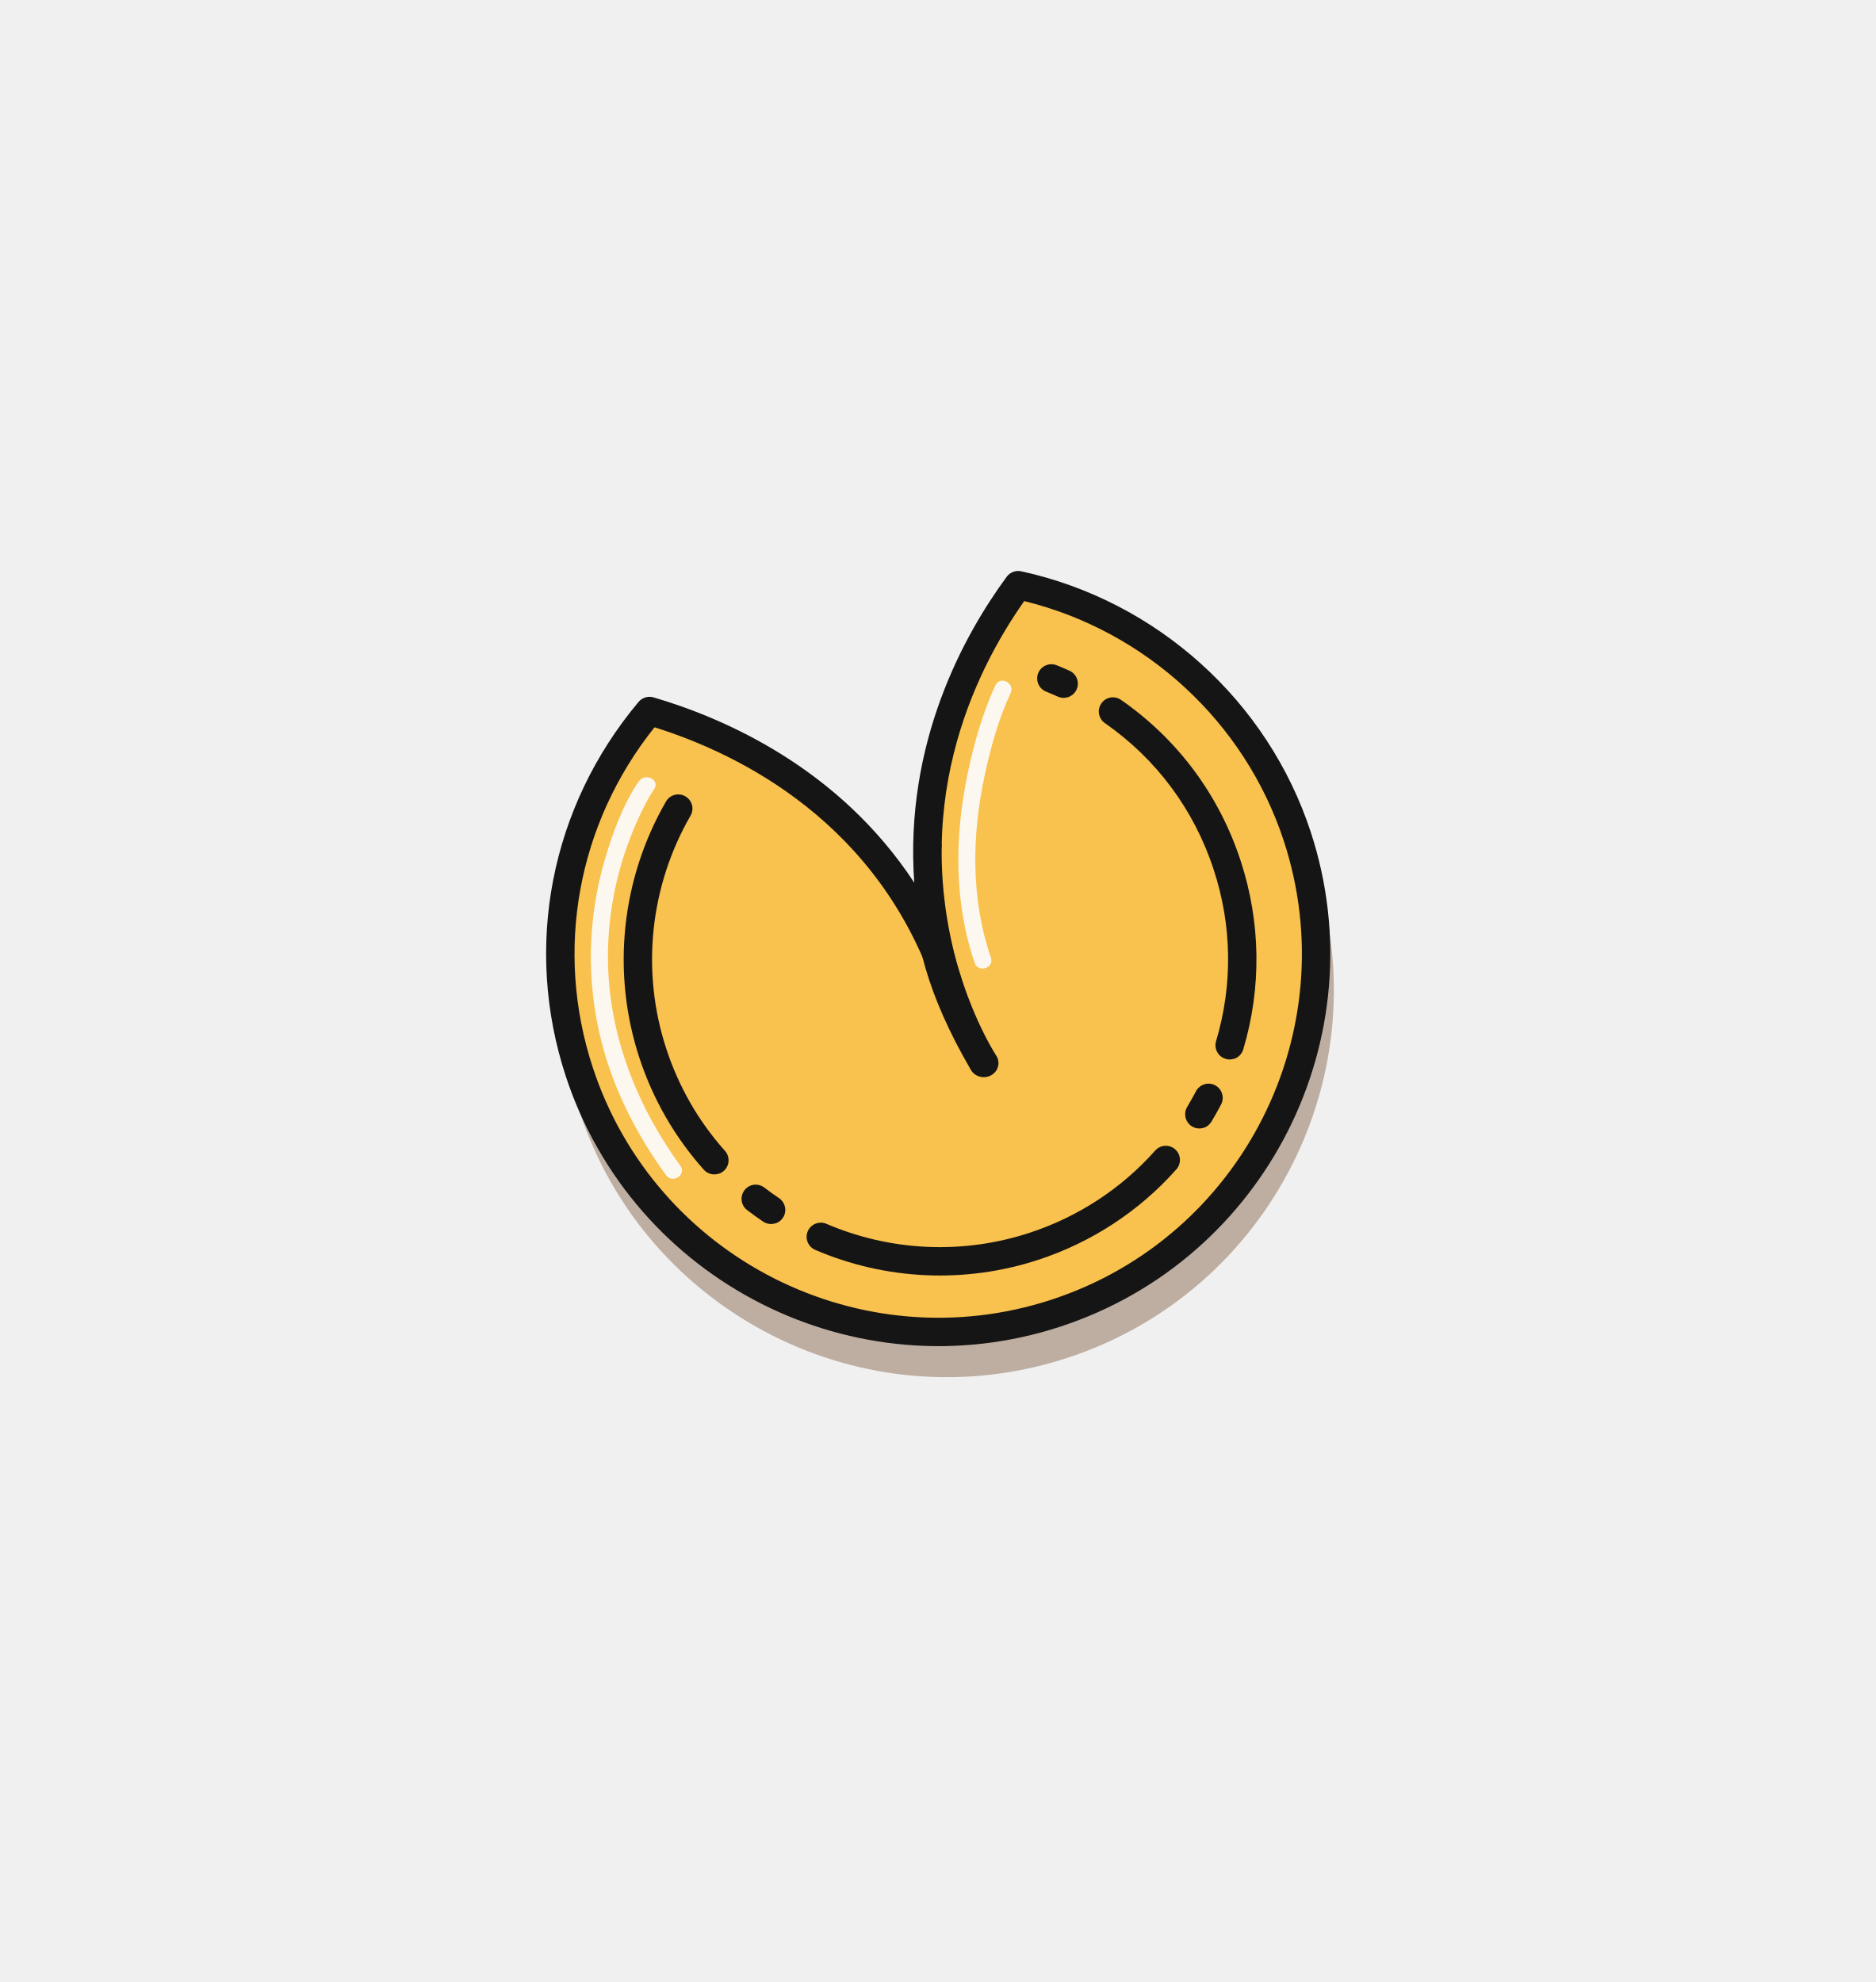
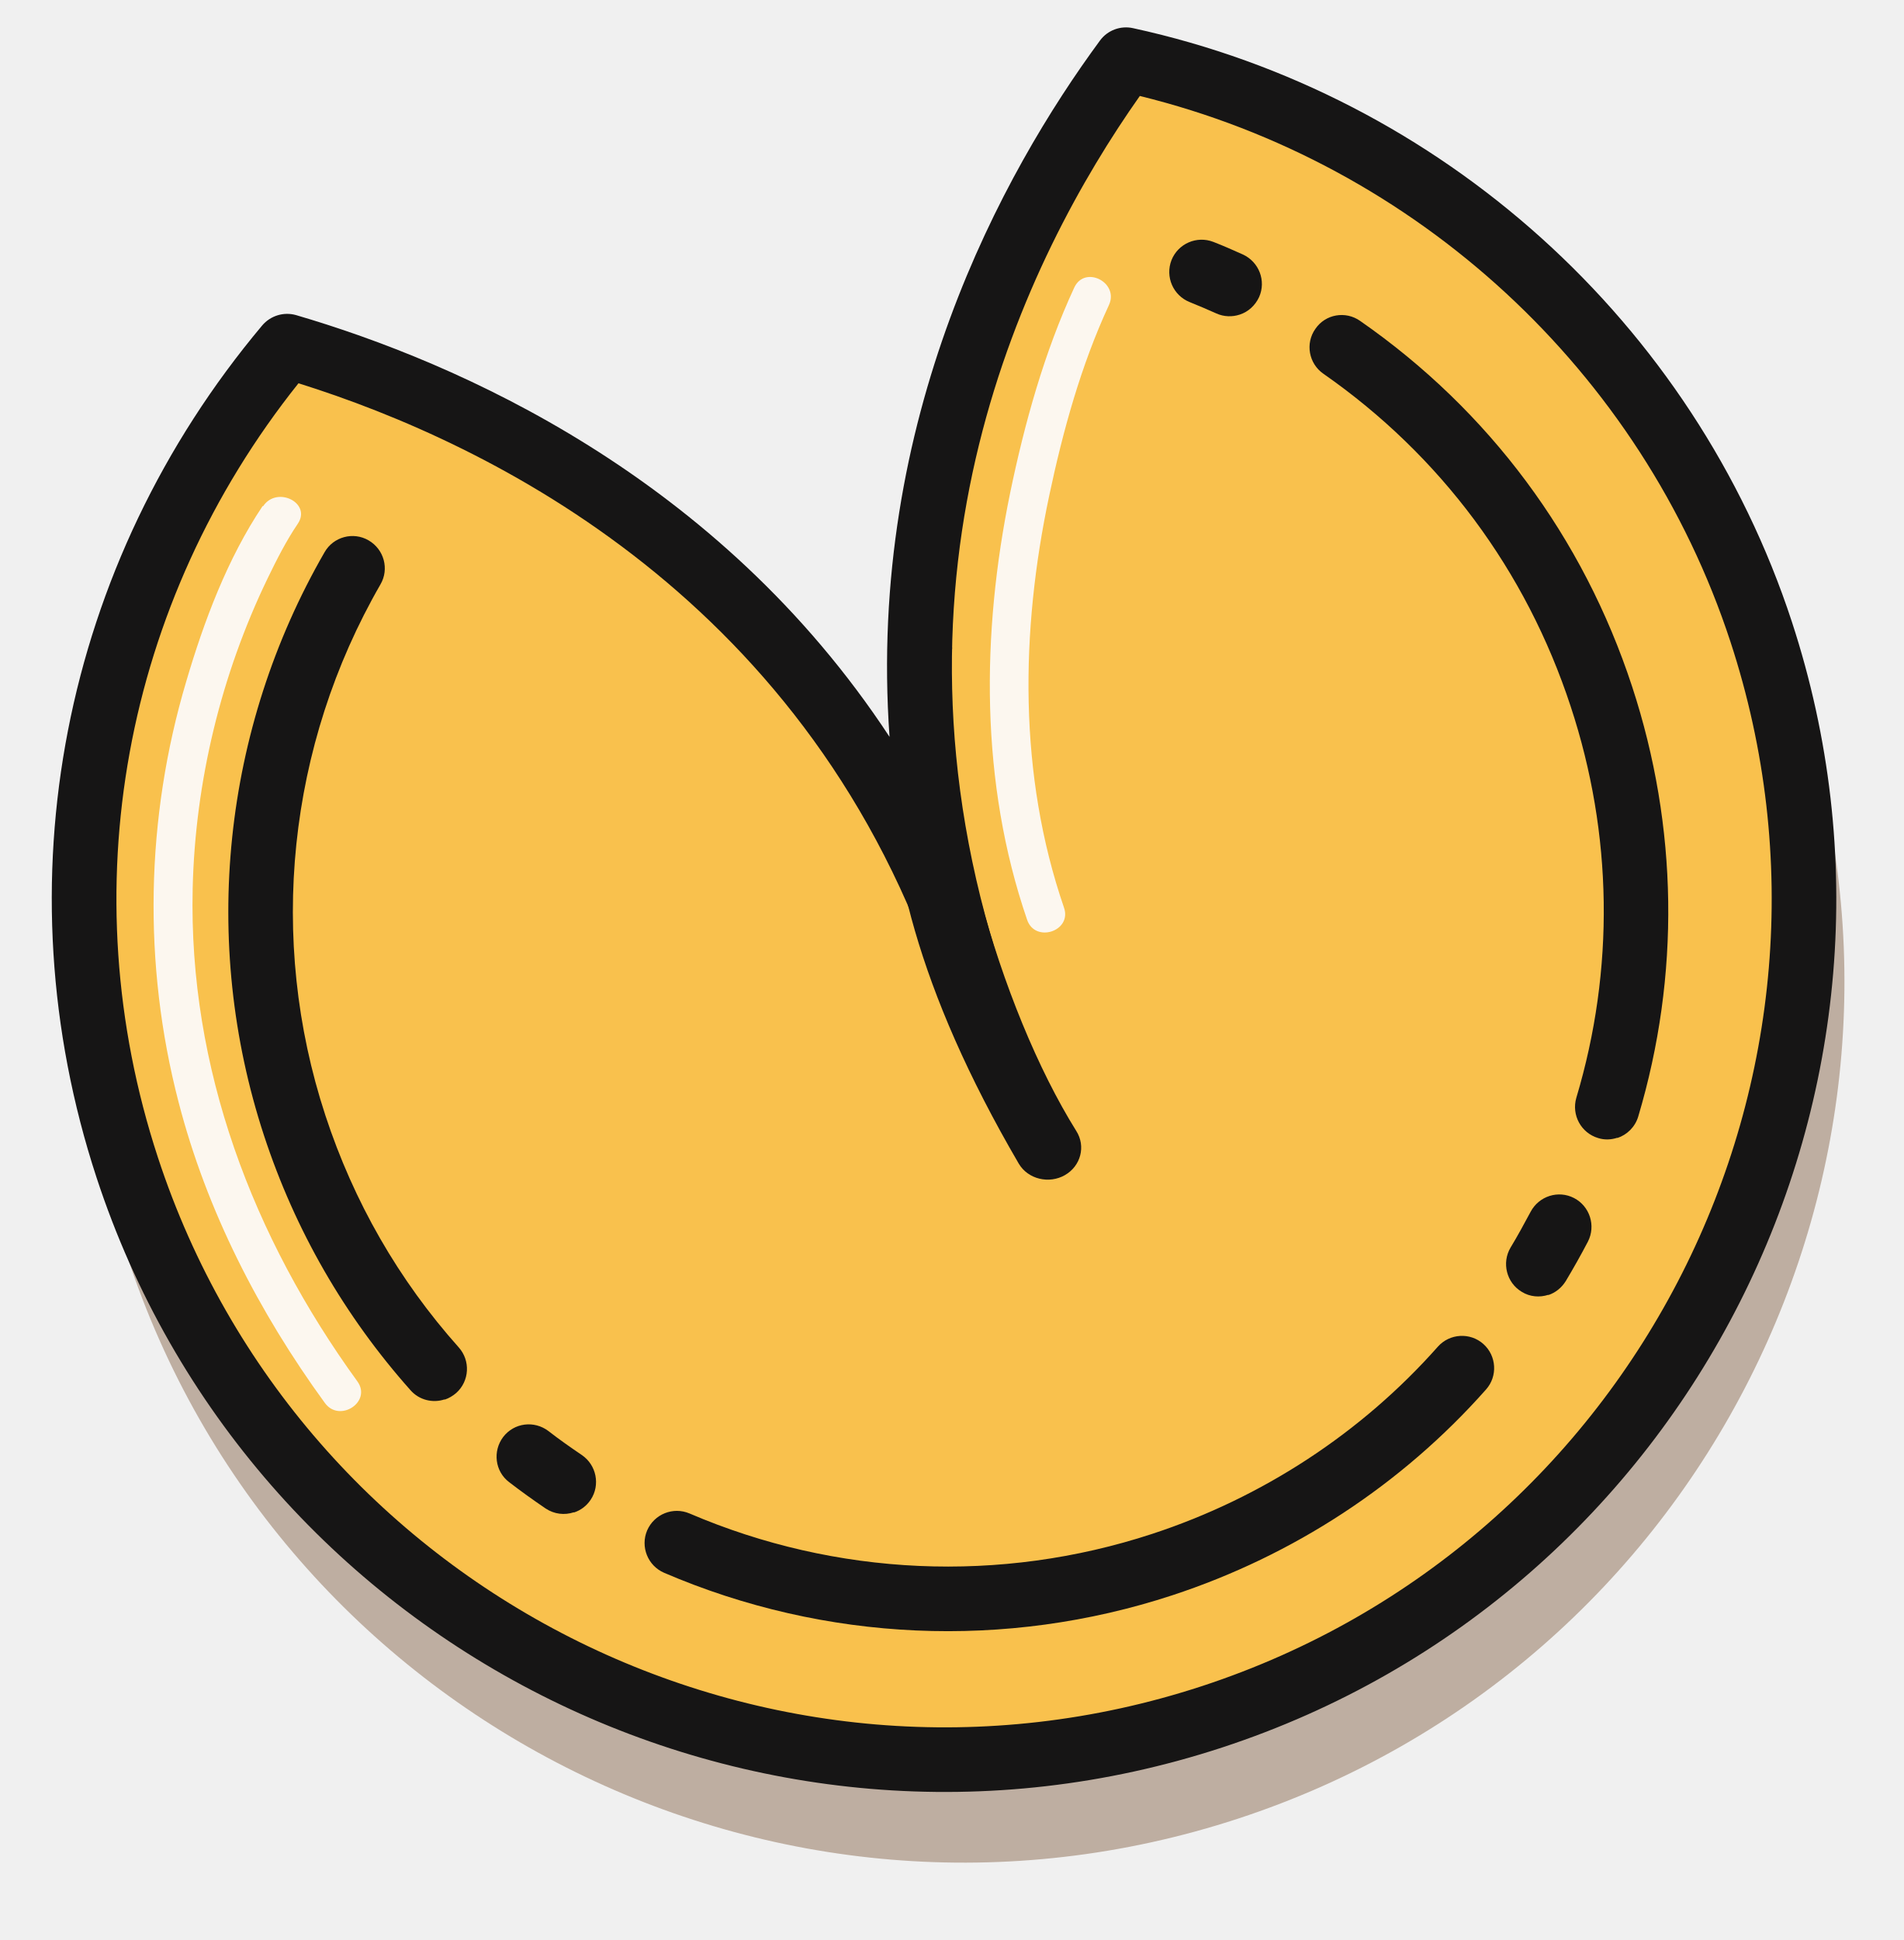
- <svg xmlns="http://www.w3.org/2000/svg" width="386" height="408" viewBox="0 0 386 408" fill="none">
-   <path d="M211.75 126.051C200.665 141.172 184.438 171.951 197.377 211.408C184.817 173.105 153.231 158.222 134.011 152.58C116.87 172.993 110.311 201.47 119.22 228.64C132.93 270.451 177.933 293.217 219.711 279.517C261.489 265.818 284.265 220.802 270.562 179.013C261.438 151.19 238.428 131.854 211.728 126.058L211.75 126.051Z" fill="#A48B78" fill-opacity="0.66" />
-   <path d="M209.874 120.367C199.052 135.13 183.21 165.181 195.842 203.705C183.579 166.308 152.741 151.777 133.976 146.268C117.241 166.198 110.836 194.001 119.534 220.528C132.92 261.349 176.858 283.577 217.647 270.202C258.436 256.826 280.674 212.876 267.295 172.076C258.387 144.911 235.921 126.033 209.853 120.374L209.874 120.367Z" fill="#F9C14D" />
-   <mask id="mask0_44_1532" style="mask-type:luminance" maskUnits="userSpaceOnUse" x="-19" y="0" width="405" height="408">
-     <path d="M285.07 0.741L-19 100.449L81.55 407.088L385.62 307.381L285.07 0.741Z" fill="white" />
+ <svg xmlns="http://www.w3.org/2000/svg" fill="none" viewBox="107.721 115.056 172.19 175.44" style="max-height: 500px" width="172.19" height="175.44">
+   <path fill-opacity="0.66" fill="#A48B78" d="M211.75 126.051C200.665 141.172 184.438 171.951 197.377 211.408C184.817 173.105 153.231 158.222 134.011 152.58C116.87 172.993 110.311 201.47 119.22 228.64C132.93 270.451 177.933 293.217 219.711 279.517C261.489 265.818 284.265 220.802 270.562 179.013C261.438 151.19 238.428 131.854 211.728 126.058L211.75 126.051Z" />
+   <path fill="#F9C14D" d="M209.874 120.367C199.052 135.13 183.21 165.181 195.842 203.705C183.579 166.308 152.741 151.777 133.976 146.268C117.241 166.198 110.836 194.001 119.534 220.528C132.92 261.349 176.858 283.577 217.647 270.202C258.436 256.826 280.674 212.876 267.295 172.076C258.387 144.911 235.921 126.033 209.853 120.374L209.874 120.367Z" />
+   <mask height="408" width="405" y="0" x="-19" maskUnits="userSpaceOnUse" style="mask-type:luminance" id="mask0_44_1532">
+     <path fill="white" d="M285.07 0.741L-19 100.449L81.55 407.088L385.62 307.381L285.07 0.741Z" />
  </mask>
  <g mask="url(#mask0_44_1532)">
-     <path d="M218.263 273.086C175.985 286.949 130.318 263.828 116.451 221.539C107.711 194.885 113.313 166.072 131.437 144.486C132.184 143.605 133.382 143.235 134.499 143.552C149.065 147.823 172.656 158.063 188.177 181.693C186.135 152.913 198.416 130.674 207.214 118.719C207.898 117.788 209.075 117.355 210.192 117.601C238.091 123.672 260.924 144.244 269.783 171.26C283.65 213.549 260.541 259.223 218.263 273.086ZM134.71 149.727C118.866 169.576 114.091 195.596 122.001 219.719C134.864 258.945 177.227 280.393 216.443 267.534C255.658 254.675 277.095 212.306 264.232 173.08C256.211 148.617 235.839 129.876 210.814 123.735C200.509 138.351 186.5 166.811 198.33 202.889C198.832 204.42 198.004 206.059 196.472 206.561C194.941 207.063 193.303 206.233 192.801 204.702C181.229 169.411 152.215 155.201 134.731 149.72L134.71 149.727Z" fill="#161515" />
-     <path d="M213.75 259.323C198.672 264.267 182.347 263.542 167.79 257.289C166.307 256.645 165.629 254.935 166.252 253.459C166.896 251.975 168.605 251.297 170.081 251.921C183.346 257.607 198.191 258.276 211.93 253.771C221.904 250.5 230.864 244.641 237.774 236.838C238.841 235.64 240.689 235.529 241.887 236.597C243.085 237.665 243.197 239.513 242.129 240.711C234.515 249.31 224.702 255.731 213.729 259.33L213.75 259.323ZM247.755 232.152C246.989 232.403 246.097 232.342 245.357 231.878C243.98 231.057 243.529 229.25 244.35 227.873C244.992 226.815 245.577 225.727 246.163 224.64C246.92 223.214 248.671 222.663 250.09 223.399C251.509 224.136 252.088 225.901 251.338 227.349C250.716 228.542 250.045 229.728 249.346 230.9C248.961 231.521 248.4 231.964 247.762 232.173L247.755 232.152ZM159.614 251.819C158.784 252.091 157.857 251.994 157.074 251.474C155.953 250.711 154.845 249.919 153.773 249.093C152.49 248.124 152.265 246.289 153.234 245.005C154.224 243.715 156.037 243.497 157.32 244.466C158.301 245.229 159.309 245.935 160.339 246.634C161.673 247.539 162.032 249.353 161.148 250.68C160.77 251.251 160.237 251.638 159.642 251.833L159.614 251.819ZM254.002 217.947C253.449 218.128 252.847 218.16 252.267 217.973C250.727 217.513 249.843 215.894 250.296 214.332C253.77 202.732 253.596 190.492 249.787 178.948C245.748 166.631 238.006 156.236 227.41 148.849C226.098 147.936 225.76 146.115 226.694 144.796C227.599 143.463 229.427 143.146 230.746 144.08C242.399 152.18 250.908 163.62 255.344 177.149C259.502 189.827 259.699 203.286 255.894 216.031C255.613 216.971 254.881 217.682 254.009 217.968L254.002 217.947ZM147.928 241.609C146.865 241.958 145.641 241.676 144.853 240.78C138.883 234.068 134.412 226.322 131.594 217.728C125.853 200.221 127.843 181.004 137.078 164.994C137.87 163.603 139.663 163.11 141.061 163.924C142.458 164.738 142.945 166.51 142.132 167.907C133.724 182.491 131.92 199.975 137.145 215.908C139.712 223.736 143.776 230.814 149.21 236.901C150.287 238.103 150.187 239.95 148.985 241.027C148.673 241.294 148.318 241.505 147.956 241.624L147.928 241.609ZM219.842 143.509C219.182 143.725 218.425 143.715 217.733 143.4C216.935 143.049 216.137 142.698 215.325 142.375C213.834 141.78 213.092 140.092 213.68 138.58C214.274 137.089 215.962 136.347 217.474 136.935C218.364 137.279 219.247 137.673 220.13 138.067C221.599 138.739 222.256 140.456 221.605 141.918C221.247 142.695 220.607 143.258 219.863 143.502L219.842 143.509ZM193.842 173.615C192.457 186.485 198.123 206.208 205.069 217.335C205.948 218.72 205.472 220.502 204.045 221.323C202.619 222.144 200.71 221.71 199.867 220.29C190.573 204.372 188.039 192.552 188.059 182.697" fill="#161515" />
+     <path fill="#161515" d="M218.263 273.086C175.985 286.949 130.318 263.828 116.451 221.539C107.711 194.885 113.313 166.072 131.437 144.486C132.184 143.605 133.382 143.235 134.499 143.552C149.065 147.823 172.656 158.063 188.177 181.693C186.135 152.913 198.416 130.674 207.214 118.719C207.898 117.788 209.075 117.355 210.192 117.601C238.091 123.672 260.924 144.244 269.783 171.26C283.65 213.549 260.541 259.223 218.263 273.086ZM134.71 149.727C118.866 169.576 114.091 195.596 122.001 219.719C134.864 258.945 177.227 280.393 216.443 267.534C255.658 254.675 277.095 212.306 264.232 173.08C256.211 148.617 235.839 129.876 210.814 123.735C200.509 138.351 186.5 166.811 198.33 202.889C198.832 204.42 198.004 206.059 196.472 206.561C194.941 207.063 193.303 206.233 192.801 204.702C181.229 169.411 152.215 155.201 134.731 149.72L134.71 149.727Z" />
+     <path fill="#161515" d="M213.75 259.323C198.672 264.267 182.347 263.542 167.79 257.289C166.307 256.645 165.629 254.935 166.252 253.459C166.896 251.975 168.605 251.297 170.081 251.921C183.346 257.607 198.191 258.276 211.93 253.771C221.904 250.5 230.864 244.641 237.774 236.838C238.841 235.64 240.689 235.529 241.887 236.597C243.085 237.665 243.197 239.513 242.129 240.711C234.515 249.31 224.702 255.731 213.729 259.33L213.75 259.323ZM247.755 232.152C246.989 232.403 246.097 232.342 245.357 231.878C243.98 231.057 243.529 229.25 244.35 227.873C244.992 226.815 245.577 225.727 246.163 224.64C246.92 223.214 248.671 222.663 250.09 223.399C251.509 224.136 252.088 225.901 251.338 227.349C250.716 228.542 250.045 229.728 249.346 230.9C248.961 231.521 248.4 231.964 247.762 232.173L247.755 232.152ZM159.614 251.819C158.784 252.091 157.857 251.994 157.074 251.474C155.953 250.711 154.845 249.919 153.773 249.093C152.49 248.124 152.265 246.289 153.234 245.005C154.224 243.715 156.037 243.497 157.32 244.466C158.301 245.229 159.309 245.935 160.339 246.634C161.673 247.539 162.032 249.353 161.148 250.68C160.77 251.251 160.237 251.638 159.642 251.833L159.614 251.819ZM254.002 217.947C253.449 218.128 252.847 218.16 252.267 217.973C250.727 217.513 249.843 215.894 250.296 214.332C253.77 202.732 253.596 190.492 249.787 178.948C245.748 166.631 238.006 156.236 227.41 148.849C226.098 147.936 225.76 146.115 226.694 144.796C227.599 143.463 229.427 143.146 230.746 144.08C242.399 152.18 250.908 163.62 255.344 177.149C259.502 189.827 259.699 203.286 255.894 216.031C255.613 216.971 254.881 217.682 254.009 217.968L254.002 217.947ZM147.928 241.609C146.865 241.958 145.641 241.676 144.853 240.78C138.883 234.068 134.412 226.322 131.594 217.728C125.853 200.221 127.843 181.004 137.078 164.994C137.87 163.603 139.663 163.11 141.061 163.924C142.458 164.738 142.945 166.51 142.132 167.907C133.724 182.491 131.92 199.975 137.145 215.908C139.712 223.736 143.776 230.814 149.21 236.901C150.287 238.103 150.187 239.95 148.985 241.027C148.673 241.294 148.318 241.505 147.956 241.624L147.928 241.609ZM219.842 143.509C219.182 143.725 218.425 143.715 217.733 143.4C216.935 143.049 216.137 142.698 215.325 142.375C213.834 141.78 213.092 140.092 213.68 138.58C214.274 137.089 215.962 136.347 217.474 136.935C218.364 137.279 219.247 137.673 220.13 138.067C221.599 138.739 222.256 140.456 221.605 141.918C221.247 142.695 220.607 143.258 219.863 143.502L219.842 143.509ZM193.842 173.615C192.457 186.485 198.123 206.208 205.069 217.335C205.948 218.72 205.472 220.502 204.045 221.323C202.619 222.144 200.71 221.71 199.867 220.29C190.573 204.372 188.039 192.552 188.059 182.697" />
  </g>
-   <path d="M204.884 141.063C202.166 146.926 200.387 153.352 199.083 159.646C196.474 172.375 196.36 185.818 200.618 198.228C201.343 200.369 204.703 199.268 203.956 197.133C199.831 185.127 200.014 172.18 202.621 159.876C203.859 154.027 205.494 148.096 208.019 142.65C208.97 140.595 205.835 139.008 204.884 141.063Z" fill="#FCF7EF" />
-   <path d="M131.471 160.825C128.292 165.566 126.17 171.233 124.565 176.683C120.889 189.032 120.627 202.241 123.873 214.723C126.416 224.562 131.142 233.732 137.105 241.931C138.434 243.757 141.38 241.825 140.044 239.977C130.587 226.94 124.772 211.648 125.148 195.411C125.371 185.749 127.725 176.048 131.936 167.34C132.751 165.659 133.608 163.964 134.656 162.419C135.925 160.542 132.769 158.962 131.521 160.832L131.471 160.825Z" fill="#FCF7EF" />
+   <path fill="#FCF7EF" d="M204.884 141.063C202.166 146.926 200.387 153.352 199.083 159.646C196.474 172.375 196.36 185.818 200.618 198.228C201.343 200.369 204.703 199.268 203.956 197.133C199.831 185.127 200.014 172.18 202.621 159.876C203.859 154.027 205.494 148.096 208.019 142.65C208.97 140.595 205.835 139.008 204.884 141.063Z" />
+   <path fill="#FCF7EF" d="M131.471 160.825C128.292 165.566 126.17 171.233 124.565 176.683C120.889 189.032 120.627 202.241 123.873 214.723C126.416 224.562 131.142 233.732 137.105 241.931C138.434 243.757 141.38 241.825 140.044 239.977C130.587 226.94 124.772 211.648 125.148 195.411C125.371 185.749 127.725 176.048 131.936 167.34C132.751 165.659 133.608 163.964 134.656 162.419C135.925 160.542 132.769 158.962 131.521 160.832L131.471 160.825Z" />
</svg>
